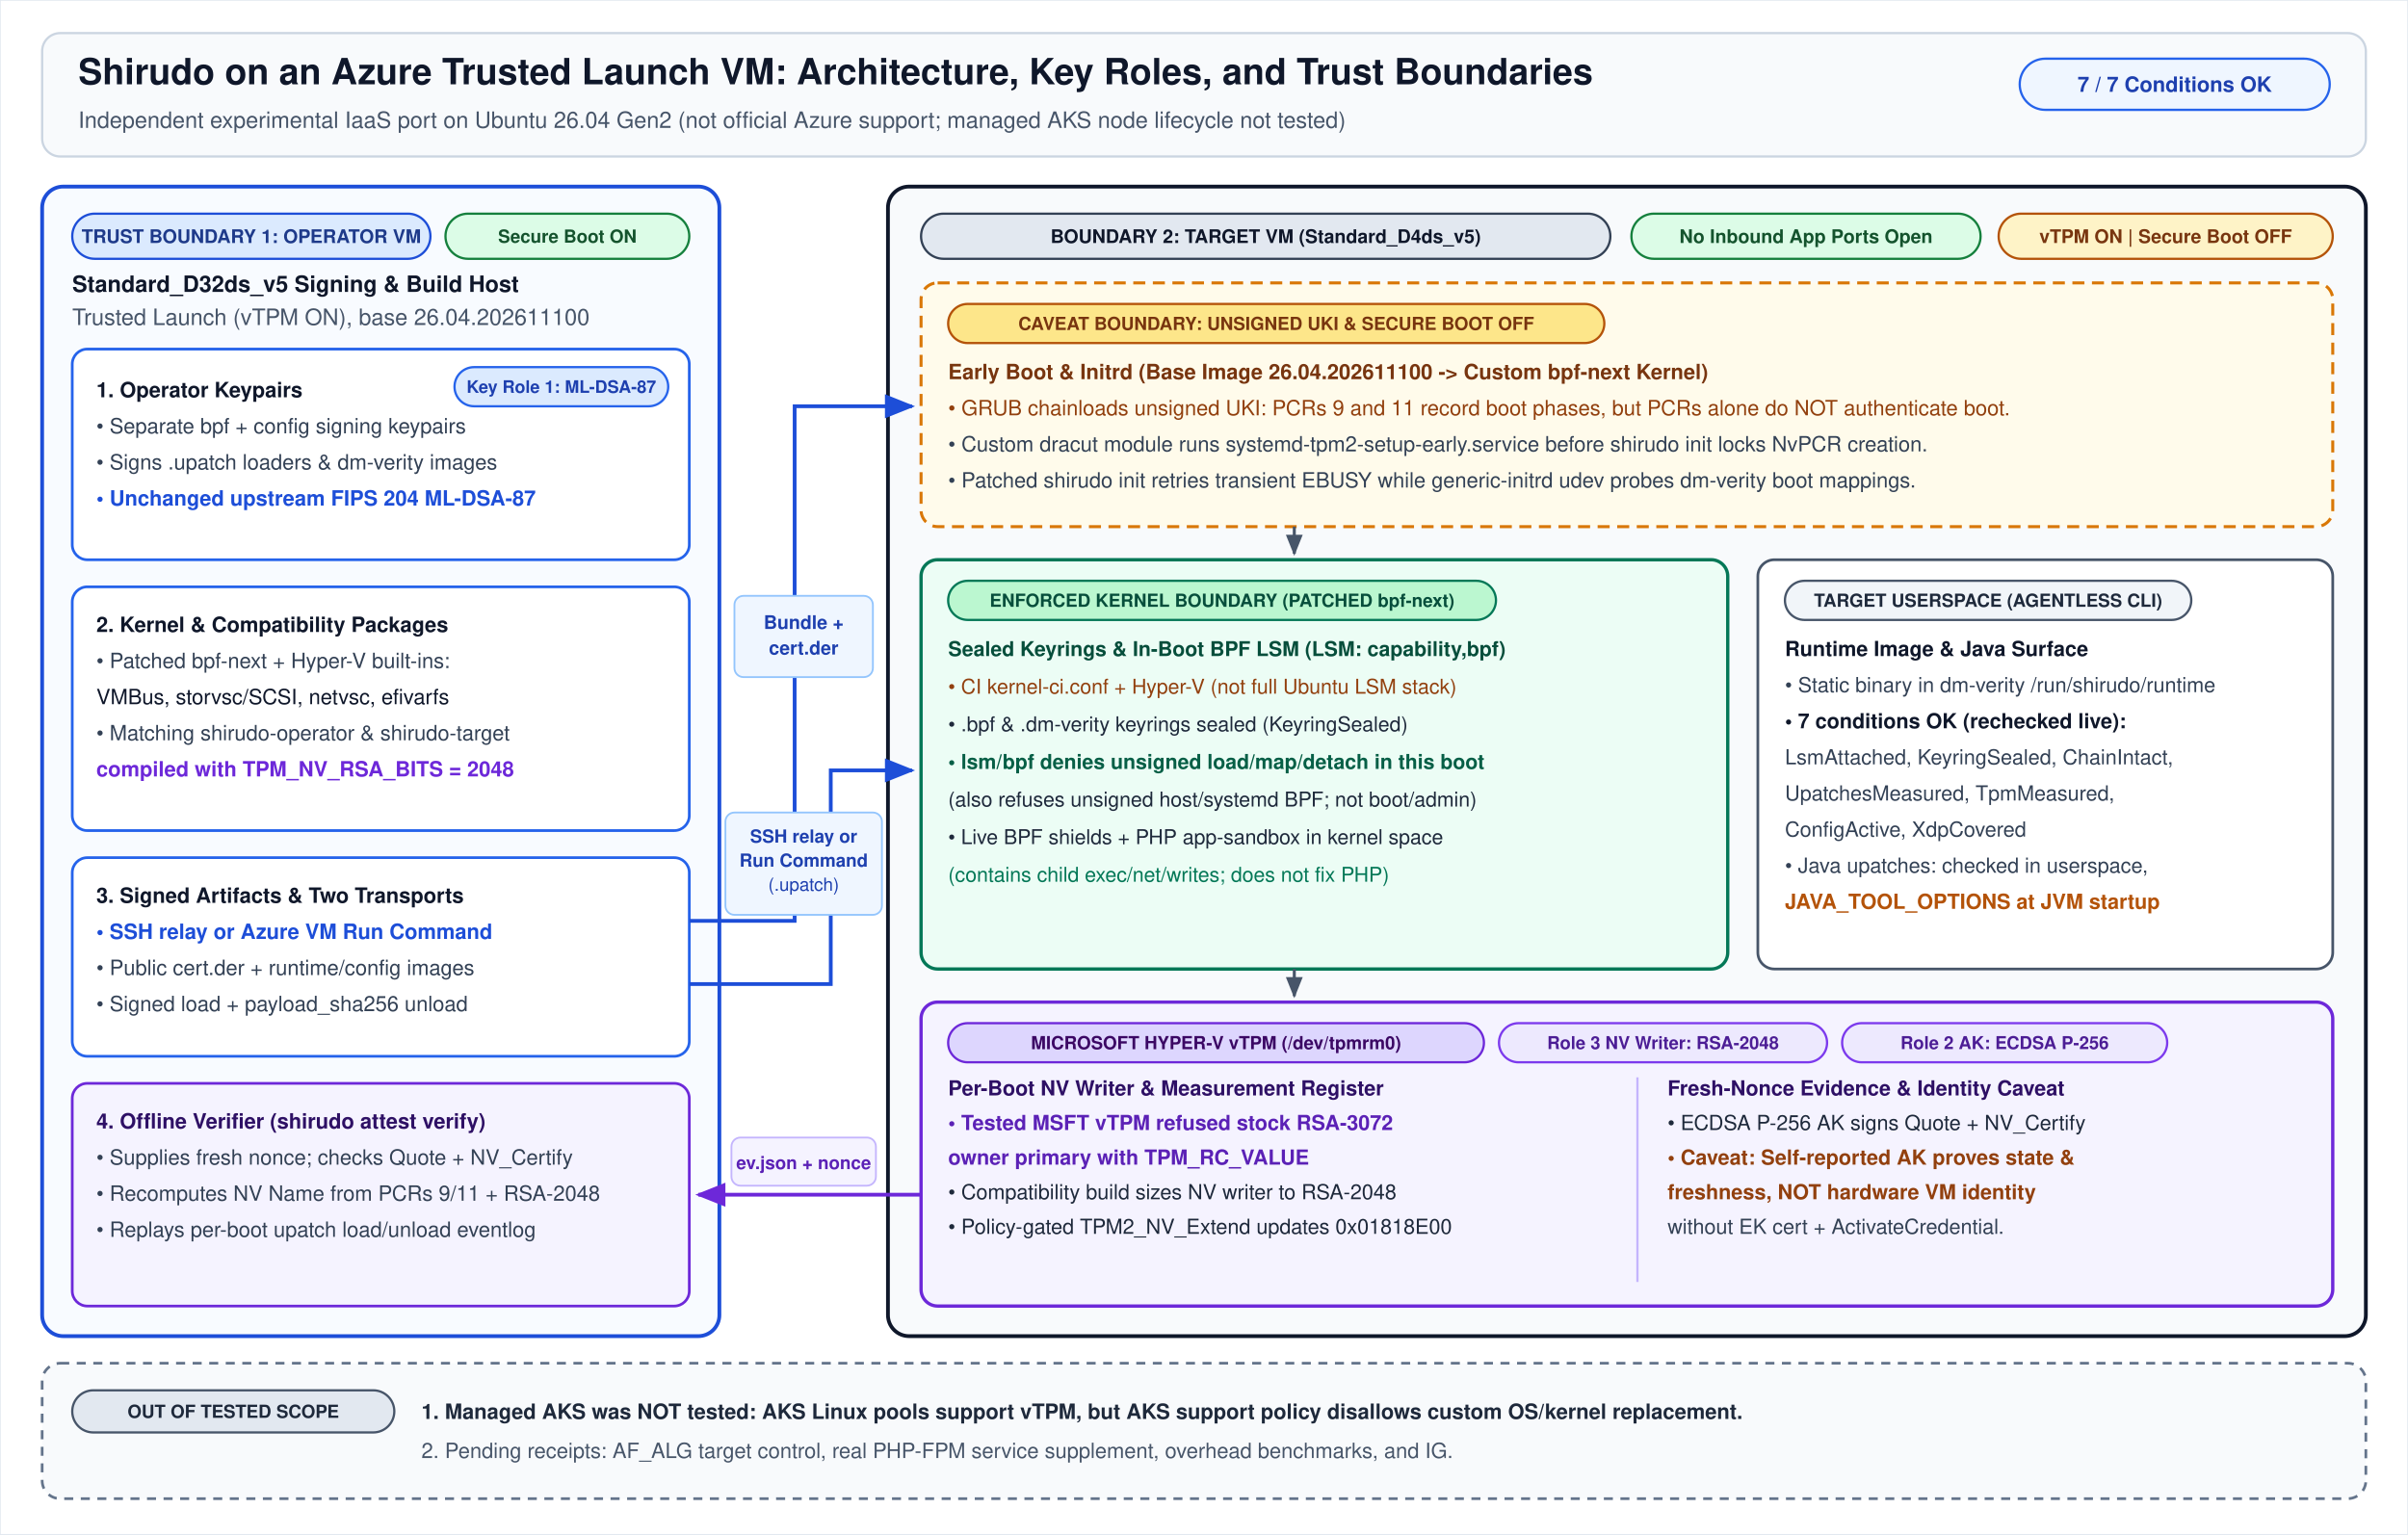
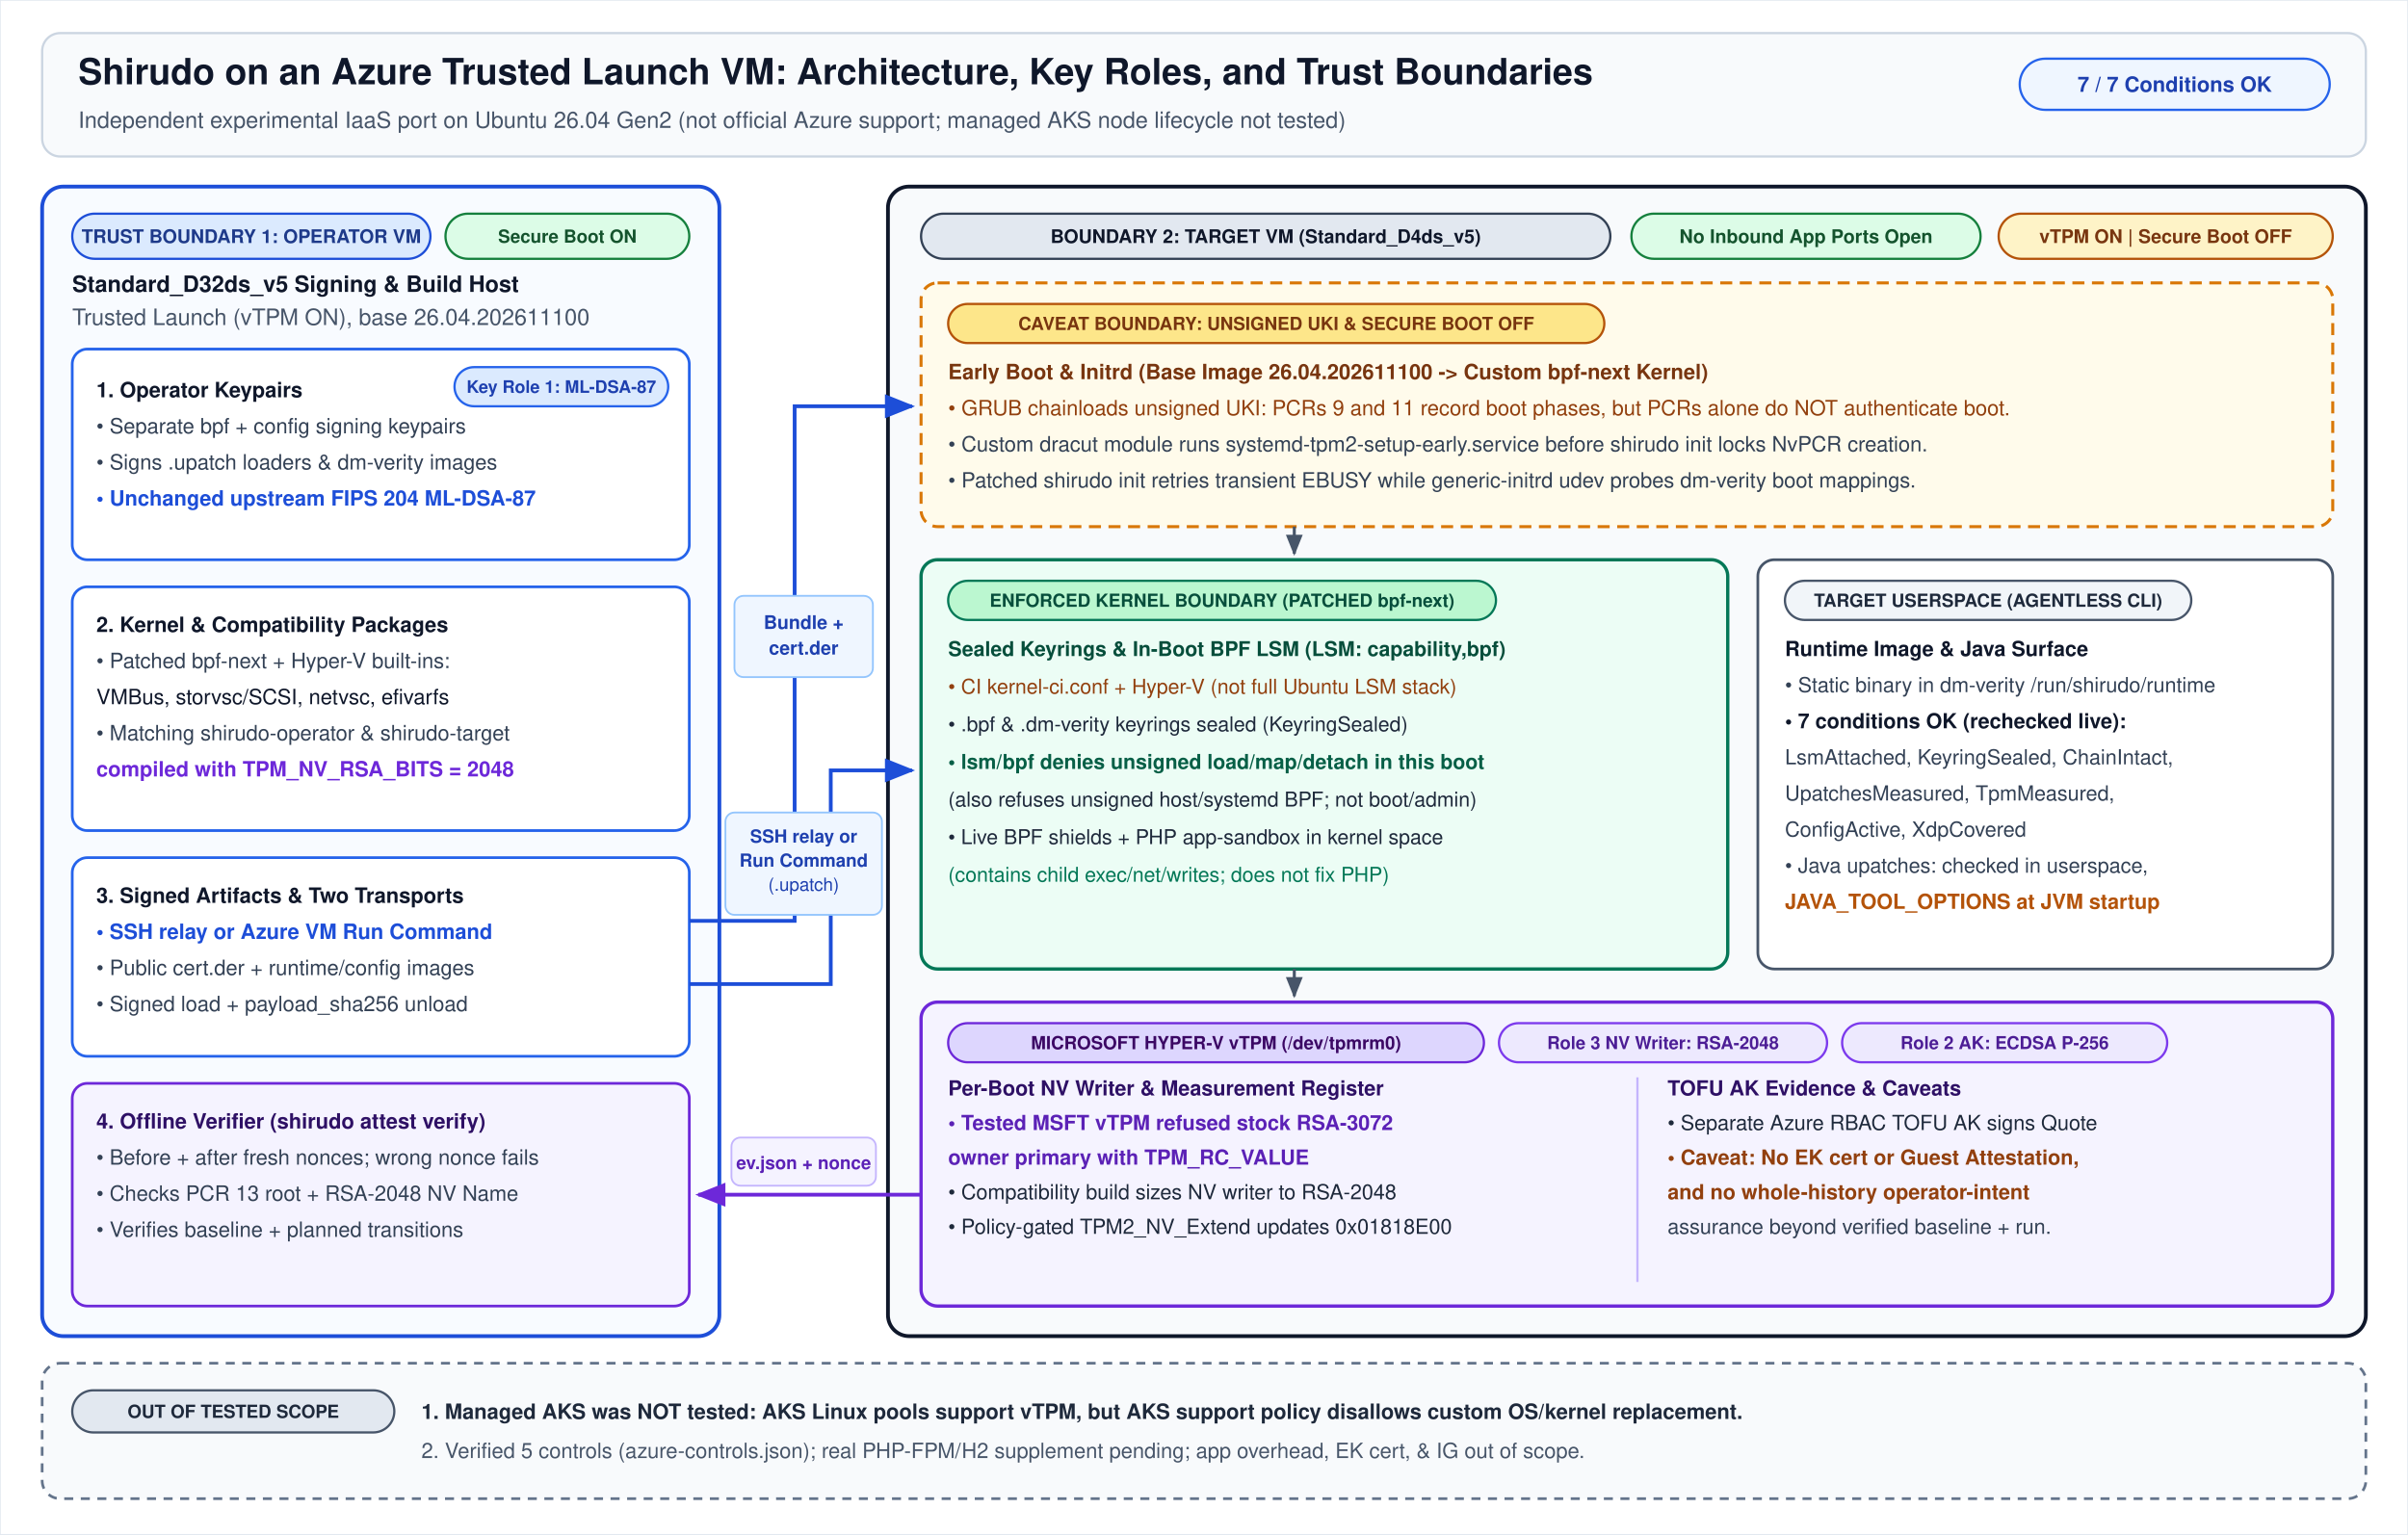
<svg xmlns="http://www.w3.org/2000/svg" viewBox="0 0 1600 1020" width="1600" height="1020" role="img" aria-labelledby="fig1-title fig1-desc">
  <defs>
    <marker id="arrow-blue" viewBox="0 0 10 10" refX="9" refY="5" markerWidth="8" markerHeight="8" orient="auto-start-reverse">
      <path d="M 0 1 L 10 5 L 0 9 z" fill="#1d4ed8" />
    </marker>
    <marker id="arrow-purple" viewBox="0 0 10 10" refX="9" refY="5" markerWidth="8" markerHeight="8" orient="auto-start-reverse">
      <path d="M 0 1 L 10 5 L 0 9 z" fill="#6d28d9" />
    </marker>
    <marker id="arrow-slate" viewBox="0 0 10 10" refX="9" refY="5" markerWidth="7" markerHeight="7" orient="auto-start-reverse">
      <path d="M 0 1 L 10 5 L 0 9 z" fill="#475569" />
    </marker>
  </defs>
  <rect x="0" y="0" width="1600" height="1020" rx="0" fill="#ffffff" stroke="#e2e8f0" stroke-width="1" />
  <rect x="28" y="22" width="1544" height="82" rx="12" fill="#f8fafc" stroke="#cbd5e1" stroke-width="1.5" />
  <text x="52" y="56" text-anchor="start" font-family="ui-sans-serif, -apple-system, BlinkMacSystemFont, Segoe UI, Helvetica, Arial, sans-serif" font-size="24" font-weight="700" fill="#0f172a">Shirudo on an Azure Trusted Launch VM: Architecture, Key Roles, and Trust Boundaries</text>
  <text x="52" y="85" text-anchor="start" font-family="ui-sans-serif, -apple-system, BlinkMacSystemFont, Segoe UI, Helvetica, Arial, sans-serif" font-size="15" font-weight="500" fill="#475569">Independent experimental IaaS port on Ubuntu 26.04 Gen2 (not official Azure support; managed AKS node lifecycle not tested)</text>
  <rect x="1342" y="39" width="206" height="34" rx="17.0" fill="#eff6ff" stroke="#2563eb" stroke-width="1.5" />
  <text x="1445.0" y="61.0" text-anchor="middle" font-family="ui-sans-serif, -apple-system, BlinkMacSystemFont, Segoe UI, Helvetica, Arial, sans-serif" font-size="14" font-weight="700" fill="#1e40af">7 / 7 Conditions OK</text>
  <rect x="28" y="124" width="450" height="764" rx="14" fill="#f8fbff" stroke="#1d4ed8" stroke-width="2.5" />
  <rect x="48" y="142" width="238" height="30" rx="15.0" fill="#dbeafe" stroke="#1d4ed8" stroke-width="1.5" />
  <text x="167.0" y="161.5" text-anchor="middle" font-family="ui-sans-serif, -apple-system, BlinkMacSystemFont, Segoe UI, Helvetica, Arial, sans-serif" font-size="12.5" font-weight="700" fill="#1e3a8a">TRUST BOUNDARY 1: OPERATOR VM</text>
  <rect x="296" y="142" width="162" height="30" rx="15.0" fill="#dcfce7" stroke="#15803d" stroke-width="1.5" />
  <text x="377.0" y="161.3" text-anchor="middle" font-family="ui-sans-serif, -apple-system, BlinkMacSystemFont, Segoe UI, Helvetica, Arial, sans-serif" font-size="12" font-weight="700" fill="#14532d">Secure Boot ON</text>
  <text x="48" y="194" text-anchor="start" font-family="ui-sans-serif, -apple-system, BlinkMacSystemFont, Segoe UI, Helvetica, Arial, sans-serif" font-size="15" font-weight="700" fill="#0f172a">Standard_D32ds_v5 Signing &amp; Build Host</text>
  <text x="48" y="216" text-anchor="start" font-family="ui-sans-serif, -apple-system, BlinkMacSystemFont, Segoe UI, Helvetica, Arial, sans-serif" font-size="15" font-weight="400" fill="#475569">Trusted Launch (vTPM ON), base 26.04.202611100</text>
  <rect x="48" y="232" width="410" height="140" rx="10" fill="#ffffff" stroke="#2563eb" stroke-width="1.8" />
  <rect x="302" y="244" width="142" height="26" rx="13.0" fill="#dbeafe" stroke="#2563eb" stroke-width="1.5" />
  <text x="373.0" y="261.1" text-anchor="middle" font-family="ui-sans-serif, -apple-system, BlinkMacSystemFont, Segoe UI, Helvetica, Arial, sans-serif" font-size="11.5" font-weight="700" fill="#1e40af">Key Role 1: ML-DSA-87</text>
  <text x="64" y="264" text-anchor="start" font-family="ui-sans-serif, -apple-system, BlinkMacSystemFont, Segoe UI, Helvetica, Arial, sans-serif" font-size="14" font-weight="700" fill="#0f172a">1. Operator Keypairs</text>
  <text x="64" y="288" text-anchor="start" font-family="ui-sans-serif, -apple-system, BlinkMacSystemFont, Segoe UI, Helvetica, Arial, sans-serif" font-size="14" font-weight="400" fill="#334155">• Separate bpf + config signing keypairs</text>
  <text x="64" y="312" text-anchor="start" font-family="ui-sans-serif, -apple-system, BlinkMacSystemFont, Segoe UI, Helvetica, Arial, sans-serif" font-size="14" font-weight="400" fill="#334155">• Signs .upatch loaders &amp; dm-verity images</text>
  <text x="64" y="336" text-anchor="start" font-family="ui-sans-serif, -apple-system, BlinkMacSystemFont, Segoe UI, Helvetica, Arial, sans-serif" font-size="14" font-weight="600" fill="#1d4ed8">• Unchanged upstream FIPS 204 ML-DSA-87</text>
  <rect x="48" y="390" width="410" height="162" rx="10" fill="#ffffff" stroke="#2563eb" stroke-width="1.8" />
  <text x="64" y="420" text-anchor="start" font-family="ui-sans-serif, -apple-system, BlinkMacSystemFont, Segoe UI, Helvetica, Arial, sans-serif" font-size="14" font-weight="700" fill="#0f172a">2. Kernel &amp; Compatibility Packages</text>
  <text x="64" y="444" text-anchor="start" font-family="ui-sans-serif, -apple-system, BlinkMacSystemFont, Segoe UI, Helvetica, Arial, sans-serif" font-size="14" font-weight="400" fill="#334155">• Patched bpf-next + Hyper-V built-ins:</text>
  <text x="64" y="468" text-anchor="start" font-family="ui-sans-serif, -apple-system, BlinkMacSystemFont, Segoe UI, Helvetica, Arial, sans-serif" font-size="14" font-weight="500" fill="#0f172a">  VMBus, storvsc/SCSI, netvsc, efivarfs</text>
  <text x="64" y="492" text-anchor="start" font-family="ui-sans-serif, -apple-system, BlinkMacSystemFont, Segoe UI, Helvetica, Arial, sans-serif" font-size="14" font-weight="400" fill="#334155">• Matching shirudo-operator &amp; shirudo-target</text>
  <text x="64" y="516" text-anchor="start" font-family="ui-sans-serif, -apple-system, BlinkMacSystemFont, Segoe UI, Helvetica, Arial, sans-serif" font-size="14" font-weight="600" fill="#6d28d9">  compiled with TPM_NV_RSA_BITS = 2048</text>
  <rect x="48" y="570" width="410" height="132" rx="10" fill="#ffffff" stroke="#2563eb" stroke-width="1.8" />
  <text x="64" y="600" text-anchor="start" font-family="ui-sans-serif, -apple-system, BlinkMacSystemFont, Segoe UI, Helvetica, Arial, sans-serif" font-size="14" font-weight="700" fill="#0f172a">3. Signed Artifacts &amp; Two Transports</text>
  <text x="64" y="624" text-anchor="start" font-family="ui-sans-serif, -apple-system, BlinkMacSystemFont, Segoe UI, Helvetica, Arial, sans-serif" font-size="14" font-weight="600" fill="#1d4ed8">• SSH relay or Azure VM Run Command</text>
  <text x="64" y="648" text-anchor="start" font-family="ui-sans-serif, -apple-system, BlinkMacSystemFont, Segoe UI, Helvetica, Arial, sans-serif" font-size="14" font-weight="400" fill="#334155">• Public cert.der + runtime/config images</text>
  <text x="64" y="672" text-anchor="start" font-family="ui-sans-serif, -apple-system, BlinkMacSystemFont, Segoe UI, Helvetica, Arial, sans-serif" font-size="14" font-weight="400" fill="#334155">• Signed load + payload_sha256 unload</text>
  <rect x="48" y="720" width="410" height="148" rx="10" fill="#f5f3ff" stroke="#6d28d9" stroke-width="1.8" />
  <text x="64" y="750" text-anchor="start" font-family="ui-sans-serif, -apple-system, BlinkMacSystemFont, Segoe UI, Helvetica, Arial, sans-serif" font-size="14" font-weight="700" fill="#2e1065">4. Offline Verifier (shirudo attest verify)</text>
-   <text x="64" y="774" text-anchor="start" font-family="ui-sans-serif, -apple-system, BlinkMacSystemFont, Segoe UI, Helvetica, Arial, sans-serif" font-size="14" font-weight="400" fill="#334155">• Supplies fresh nonce; checks Quote + NV_Certify</text>
-   <text x="64" y="798" text-anchor="start" font-family="ui-sans-serif, -apple-system, BlinkMacSystemFont, Segoe UI, Helvetica, Arial, sans-serif" font-size="14" font-weight="400" fill="#334155">• Recomputes NV Name from PCRs 9/11 + RSA-2048</text>
-   <text x="64" y="822" text-anchor="start" font-family="ui-sans-serif, -apple-system, BlinkMacSystemFont, Segoe UI, Helvetica, Arial, sans-serif" font-size="14" font-weight="400" fill="#334155">• Replays per-boot upatch load/unload eventlog</text>
+   <text x="64" y="774" text-anchor="start" font-family="ui-sans-serif, -apple-system, BlinkMacSystemFont, Segoe UI, Helvetica, Arial, sans-serif" font-size="14" font-weight="400" fill="#334155">• Before + after fresh nonces; wrong nonce fails</text>
+   <text x="64" y="798" text-anchor="start" font-family="ui-sans-serif, -apple-system, BlinkMacSystemFont, Segoe UI, Helvetica, Arial, sans-serif" font-size="14" font-weight="400" fill="#334155">• Checks PCR 13 root + RSA-2048 NV Name</text>
+   <text x="64" y="822" text-anchor="start" font-family="ui-sans-serif, -apple-system, BlinkMacSystemFont, Segoe UI, Helvetica, Arial, sans-serif" font-size="14" font-weight="400" fill="#334155">• Verifies baseline + planned transitions</text>
  <rect x="590" y="124" width="982" height="764" rx="14" fill="#f8fafc" stroke="#0f172a" stroke-width="2.5" />
  <rect x="612" y="142" width="458" height="30" rx="15.0" fill="#e2e8f0" stroke="#334155" stroke-width="1.5" />
  <text x="841.0" y="161.5" text-anchor="middle" font-family="ui-sans-serif, -apple-system, BlinkMacSystemFont, Segoe UI, Helvetica, Arial, sans-serif" font-size="12.5" font-weight="700" fill="#0f172a">BOUNDARY 2: TARGET VM (Standard_D4ds_v5)</text>
  <rect x="1084" y="142" width="232" height="30" rx="15.0" fill="#dcfce7" stroke="#15803d" stroke-width="1.5" />
  <text x="1200.0" y="161.5" text-anchor="middle" font-family="ui-sans-serif, -apple-system, BlinkMacSystemFont, Segoe UI, Helvetica, Arial, sans-serif" font-size="12.5" font-weight="700" fill="#14532d">No Inbound App Ports Open</text>
  <rect x="1328" y="142" width="222" height="30" rx="15.0" fill="#fef3c7" stroke="#b45309" stroke-width="1.5" />
  <text x="1439.0" y="161.5" text-anchor="middle" font-family="ui-sans-serif, -apple-system, BlinkMacSystemFont, Segoe UI, Helvetica, Arial, sans-serif" font-size="12.5" font-weight="700" fill="#78350f">vTPM ON | Secure Boot OFF</text>
  <rect x="612" y="188" width="938" height="162" rx="11" fill="#fffbeb" stroke="#d97706" stroke-width="2" stroke-dasharray="8 5" />
  <rect x="630" y="202" width="436" height="26" rx="13.0" fill="#fde68a" stroke="#b45309" stroke-width="1.5" />
  <text x="848.0" y="219.3" text-anchor="middle" font-family="ui-sans-serif, -apple-system, BlinkMacSystemFont, Segoe UI, Helvetica, Arial, sans-serif" font-size="12" font-weight="700" fill="#78350f">CAVEAT BOUNDARY: UNSIGNED UKI &amp; SECURE BOOT OFF</text>
  <text x="630" y="252" text-anchor="start" font-family="ui-sans-serif, -apple-system, BlinkMacSystemFont, Segoe UI, Helvetica, Arial, sans-serif" font-size="14" font-weight="700" fill="#78350f">Early Boot &amp; Initrd (Base Image 26.04.202611100 -&gt; Custom bpf-next Kernel)</text>
  <text x="630" y="276" text-anchor="start" font-family="ui-sans-serif, -apple-system, BlinkMacSystemFont, Segoe UI, Helvetica, Arial, sans-serif" font-size="14" font-weight="500" fill="#92400e">• GRUB chainloads unsigned UKI: PCRs 9 and 11 record boot phases, but PCRs alone do NOT authenticate boot.</text>
  <text x="630" y="300" text-anchor="start" font-family="ui-sans-serif, -apple-system, BlinkMacSystemFont, Segoe UI, Helvetica, Arial, sans-serif" font-size="14" font-weight="400" fill="#334155">• Custom dracut module runs systemd-tpm2-setup-early.service before shirudo init locks NvPCR creation.</text>
  <text x="630" y="324" text-anchor="start" font-family="ui-sans-serif, -apple-system, BlinkMacSystemFont, Segoe UI, Helvetica, Arial, sans-serif" font-size="14" font-weight="400" fill="#334155">• Patched shirudo init retries transient EBUSY while generic-initrd udev probes dm-verity boot mappings.</text>
  <rect x="612" y="372" width="536" height="272" rx="11" fill="#ecfdf5" stroke="#047857" stroke-width="2.2" />
  <rect x="630" y="386" width="364" height="26" rx="13.0" fill="#bbf7d0" stroke="#047857" stroke-width="1.5" />
  <text x="812.0" y="403.3" text-anchor="middle" font-family="ui-sans-serif, -apple-system, BlinkMacSystemFont, Segoe UI, Helvetica, Arial, sans-serif" font-size="12" font-weight="700" fill="#064e3b">ENFORCED KERNEL BOUNDARY (PATCHED bpf-next)</text>
  <text x="630" y="436" text-anchor="start" font-family="ui-sans-serif, -apple-system, BlinkMacSystemFont, Segoe UI, Helvetica, Arial, sans-serif" font-size="13.6" font-weight="700" fill="#064e3b">Sealed Keyrings &amp; In-Boot BPF LSM (LSM: capability,bpf)</text>
  <text x="630" y="461" text-anchor="start" font-family="ui-sans-serif, -apple-system, BlinkMacSystemFont, Segoe UI, Helvetica, Arial, sans-serif" font-size="13.6" font-weight="500" fill="#92400e">• CI kernel-ci.conf + Hyper-V (not full Ubuntu LSM stack)</text>
  <text x="630" y="486" text-anchor="start" font-family="ui-sans-serif, -apple-system, BlinkMacSystemFont, Segoe UI, Helvetica, Arial, sans-serif" font-size="13.6" font-weight="400" fill="#1e293b">• .bpf &amp; .dm-verity keyrings sealed (KeyringSealed)</text>
  <text x="630" y="511" text-anchor="start" font-family="ui-sans-serif, -apple-system, BlinkMacSystemFont, Segoe UI, Helvetica, Arial, sans-serif" font-size="13.6" font-weight="600" fill="#065f46">• lsm/bpf denies unsigned load/map/detach in this boot</text>
  <text x="630" y="536" text-anchor="start" font-family="ui-sans-serif, -apple-system, BlinkMacSystemFont, Segoe UI, Helvetica, Arial, sans-serif" font-size="13.6" font-weight="400" fill="#1e293b">  (also refuses unsigned host/systemd BPF; not boot/admin)</text>
  <text x="630" y="561" text-anchor="start" font-family="ui-sans-serif, -apple-system, BlinkMacSystemFont, Segoe UI, Helvetica, Arial, sans-serif" font-size="13.6" font-weight="400" fill="#1e293b">• Live BPF shields + PHP app-sandbox in kernel space</text>
  <text x="630" y="586" text-anchor="start" font-family="ui-sans-serif, -apple-system, BlinkMacSystemFont, Segoe UI, Helvetica, Arial, sans-serif" font-size="13.6" font-weight="500" fill="#047857">  (contains child exec/net/writes; does not fix PHP)</text>
  <rect x="1168" y="372" width="382" height="272" rx="11" fill="#ffffff" stroke="#475569" stroke-width="1.8" />
  <rect x="1186" y="386" width="270" height="26" rx="13.0" fill="#f1f5f9" stroke="#475569" stroke-width="1.5" />
  <text x="1321.0" y="403.3" text-anchor="middle" font-family="ui-sans-serif, -apple-system, BlinkMacSystemFont, Segoe UI, Helvetica, Arial, sans-serif" font-size="12" font-weight="700" fill="#1e293b">TARGET USERSPACE (AGENTLESS CLI)</text>
  <text x="1186" y="436" text-anchor="start" font-family="ui-sans-serif, -apple-system, BlinkMacSystemFont, Segoe UI, Helvetica, Arial, sans-serif" font-size="13.8" font-weight="700" fill="#0f172a">Runtime Image &amp; Java Surface</text>
  <text x="1186" y="460" text-anchor="start" font-family="ui-sans-serif, -apple-system, BlinkMacSystemFont, Segoe UI, Helvetica, Arial, sans-serif" font-size="13.8" font-weight="400" fill="#334155">• Static binary in dm-verity /run/shirudo/runtime</text>
  <text x="1186" y="484" text-anchor="start" font-family="ui-sans-serif, -apple-system, BlinkMacSystemFont, Segoe UI, Helvetica, Arial, sans-serif" font-size="13.8" font-weight="600" fill="#0f172a">• 7 conditions OK (rechecked live):</text>
  <text x="1186" y="508" text-anchor="start" font-family="ui-sans-serif, -apple-system, BlinkMacSystemFont, Segoe UI, Helvetica, Arial, sans-serif" font-size="13.8" font-weight="400" fill="#334155">  LsmAttached, KeyringSealed, ChainIntact,</text>
  <text x="1186" y="532" text-anchor="start" font-family="ui-sans-serif, -apple-system, BlinkMacSystemFont, Segoe UI, Helvetica, Arial, sans-serif" font-size="13.8" font-weight="400" fill="#334155">  UpatchesMeasured, TpmMeasured,</text>
  <text x="1186" y="556" text-anchor="start" font-family="ui-sans-serif, -apple-system, BlinkMacSystemFont, Segoe UI, Helvetica, Arial, sans-serif" font-size="13.8" font-weight="400" fill="#334155">  ConfigActive, XdpCovered</text>
  <text x="1186" y="580" text-anchor="start" font-family="ui-sans-serif, -apple-system, BlinkMacSystemFont, Segoe UI, Helvetica, Arial, sans-serif" font-size="13.8" font-weight="400" fill="#334155">• Java upatches: checked in userspace,</text>
  <text x="1186" y="604" text-anchor="start" font-family="ui-sans-serif, -apple-system, BlinkMacSystemFont, Segoe UI, Helvetica, Arial, sans-serif" font-size="13.8" font-weight="600" fill="#b45309">  JAVA_TOOL_OPTIONS at JVM startup</text>
  <rect x="612" y="666" width="938" height="202" rx="11" fill="#f5f3ff" stroke="#6d28d9" stroke-width="2.2" />
  <rect x="630" y="680" width="356" height="26" rx="13.0" fill="#ddd6fe" stroke="#6d28d9" stroke-width="1.5" />
  <text x="808.0" y="697.3" text-anchor="middle" font-family="ui-sans-serif, -apple-system, BlinkMacSystemFont, Segoe UI, Helvetica, Arial, sans-serif" font-size="12" font-weight="700" fill="#3b0764">MICROSOFT HYPER-V vTPM (/dev/tpmrm0)</text>
  <rect x="996" y="680" width="218" height="26" rx="13.0" fill="#ede9fe" stroke="#7c3aed" stroke-width="1.5" />
  <text x="1105.0" y="697.2" text-anchor="middle" font-family="ui-sans-serif, -apple-system, BlinkMacSystemFont, Segoe UI, Helvetica, Arial, sans-serif" font-size="11.8" font-weight="700" fill="#4c1d95">Role 3 NV Writer: RSA-2048</text>
  <rect x="1224" y="680" width="216" height="26" rx="13.0" fill="#ede9fe" stroke="#7c3aed" stroke-width="1.5" />
  <text x="1332.0" y="697.2" text-anchor="middle" font-family="ui-sans-serif, -apple-system, BlinkMacSystemFont, Segoe UI, Helvetica, Arial, sans-serif" font-size="11.8" font-weight="700" fill="#4c1d95">Role 2 AK: ECDSA P-256</text>
  <text x="630" y="728" text-anchor="start" font-family="ui-sans-serif, -apple-system, BlinkMacSystemFont, Segoe UI, Helvetica, Arial, sans-serif" font-size="13.8" font-weight="700" fill="#2e1065">Per-Boot NV Writer &amp; Measurement Register</text>
  <text x="630" y="751" text-anchor="start" font-family="ui-sans-serif, -apple-system, BlinkMacSystemFont, Segoe UI, Helvetica, Arial, sans-serif" font-size="13.8" font-weight="600" fill="#5b21b6">• Tested MSFT vTPM refused stock RSA-3072</text>
  <text x="630" y="774" text-anchor="start" font-family="ui-sans-serif, -apple-system, BlinkMacSystemFont, Segoe UI, Helvetica, Arial, sans-serif" font-size="13.8" font-weight="600" fill="#5b21b6">  owner primary with TPM_RC_VALUE</text>
  <text x="630" y="797" text-anchor="start" font-family="ui-sans-serif, -apple-system, BlinkMacSystemFont, Segoe UI, Helvetica, Arial, sans-serif" font-size="13.8" font-weight="400" fill="#1e293b">• Compatibility build sizes NV writer to RSA-2048</text>
  <text x="630" y="820" text-anchor="start" font-family="ui-sans-serif, -apple-system, BlinkMacSystemFont, Segoe UI, Helvetica, Arial, sans-serif" font-size="13.8" font-weight="400" fill="#1e293b">• Policy-gated TPM2_NV_Extend updates 0x01818E00</text>
  <line x1="1088" y1="716" x2="1088" y2="852" stroke="#c4b5fd" stroke-width="1.5" />
-   <text x="1108" y="728" text-anchor="start" font-family="ui-sans-serif, -apple-system, BlinkMacSystemFont, Segoe UI, Helvetica, Arial, sans-serif" font-size="13.8" font-weight="700" fill="#2e1065">Fresh-Nonce Evidence &amp; Identity Caveat</text>
-   <text x="1108" y="751" text-anchor="start" font-family="ui-sans-serif, -apple-system, BlinkMacSystemFont, Segoe UI, Helvetica, Arial, sans-serif" font-size="13.8" font-weight="400" fill="#1e293b">• ECDSA P-256 AK signs Quote + NV_Certify</text>
-   <text x="1108" y="774" text-anchor="start" font-family="ui-sans-serif, -apple-system, BlinkMacSystemFont, Segoe UI, Helvetica, Arial, sans-serif" font-size="13.8" font-weight="600" fill="#92400e">• Caveat: Self-reported AK proves state &amp;</text>
-   <text x="1108" y="797" text-anchor="start" font-family="ui-sans-serif, -apple-system, BlinkMacSystemFont, Segoe UI, Helvetica, Arial, sans-serif" font-size="13.8" font-weight="600" fill="#92400e">  freshness, NOT hardware VM identity</text>
-   <text x="1108" y="820" text-anchor="start" font-family="ui-sans-serif, -apple-system, BlinkMacSystemFont, Segoe UI, Helvetica, Arial, sans-serif" font-size="13.8" font-weight="400" fill="#334155">  without EK cert + ActivateCredential.</text>
+   <text x="1108" y="728" text-anchor="start" font-family="ui-sans-serif, -apple-system, BlinkMacSystemFont, Segoe UI, Helvetica, Arial, sans-serif" font-size="13.8" font-weight="700" fill="#2e1065">TOFU AK Evidence &amp; Caveats</text>
+   <text x="1108" y="751" text-anchor="start" font-family="ui-sans-serif, -apple-system, BlinkMacSystemFont, Segoe UI, Helvetica, Arial, sans-serif" font-size="13.8" font-weight="400" fill="#1e293b">• Separate Azure RBAC TOFU AK signs Quote</text>
+   <text x="1108" y="774" text-anchor="start" font-family="ui-sans-serif, -apple-system, BlinkMacSystemFont, Segoe UI, Helvetica, Arial, sans-serif" font-size="13.8" font-weight="600" fill="#92400e">• Caveat: No EK cert or Guest Attestation,</text>
+   <text x="1108" y="797" text-anchor="start" font-family="ui-sans-serif, -apple-system, BlinkMacSystemFont, Segoe UI, Helvetica, Arial, sans-serif" font-size="13.8" font-weight="600" fill="#92400e">  and no whole-history operator-intent</text>
+   <text x="1108" y="820" text-anchor="start" font-family="ui-sans-serif, -apple-system, BlinkMacSystemFont, Segoe UI, Helvetica, Arial, sans-serif" font-size="13.8" font-weight="400" fill="#334155">  assurance beyond verified baseline + run.</text>
  <path d="M 458 612 L 528 612 L 528 270 L 606 270" fill="none" stroke="#1d4ed8" stroke-width="2.5" marker-end="url(#arrow-blue)" />
  <rect x="488" y="396" width="92" height="54" rx="6" fill="#eff6ff" stroke="#93c5fd" stroke-width="1.2" />
  <text x="534" y="418" text-anchor="middle" font-family="ui-sans-serif, -apple-system, BlinkMacSystemFont, Segoe UI, Helvetica, Arial, sans-serif" font-size="12.5" font-weight="600" fill="#1e40af">Bundle +</text>
  <text x="534" y="435" text-anchor="middle" font-family="ui-sans-serif, -apple-system, BlinkMacSystemFont, Segoe UI, Helvetica, Arial, sans-serif" font-size="12.5" font-weight="600" fill="#1e40af">cert.der</text>
  <path d="M 458 654 L 552 654 L 552 512 L 606 512" fill="none" stroke="#1d4ed8" stroke-width="2.5" marker-end="url(#arrow-blue)" />
  <rect x="482" y="540" width="104" height="68" rx="6" fill="#eff6ff" stroke="#93c5fd" stroke-width="1.2" />
  <text x="534" y="560" text-anchor="middle" font-family="ui-sans-serif, -apple-system, BlinkMacSystemFont, Segoe UI, Helvetica, Arial, sans-serif" font-size="12" font-weight="600" fill="#1e40af">SSH relay or</text>
  <text x="534" y="576" text-anchor="middle" font-family="ui-sans-serif, -apple-system, BlinkMacSystemFont, Segoe UI, Helvetica, Arial, sans-serif" font-size="12" font-weight="600" fill="#1e40af">Run Command</text>
  <text x="534" y="592" text-anchor="middle" font-family="ui-sans-serif, -apple-system, BlinkMacSystemFont, Segoe UI, Helvetica, Arial, sans-serif" font-size="12" font-weight="500" fill="#1e40af">(.upatch)</text>
  <path d="M 612 794 L 464 794" fill="none" stroke="#6d28d9" stroke-width="2.5" marker-end="url(#arrow-purple)" />
  <rect x="486" y="756" width="96" height="32" rx="6" fill="#f5f3ff" stroke="#c4b5fd" stroke-width="1.2" />
  <text x="534" y="777" text-anchor="middle" font-family="ui-sans-serif, -apple-system, BlinkMacSystemFont, Segoe UI, Helvetica, Arial, sans-serif" font-size="12" font-weight="600" fill="#5b21b6">ev.json + nonce</text>
  <line x1="860" y1="350" x2="860" y2="368" stroke="#475569" stroke-width="2" marker-end="url(#arrow-slate)" />
  <line x1="860" y1="644" x2="860" y2="662" stroke="#475569" stroke-width="2" marker-end="url(#arrow-slate)" />
  <rect x="28" y="906" width="1544" height="90" rx="12" fill="#f8fafc" stroke="#64748b" stroke-width="1.8" stroke-dasharray="6 5" />
  <rect x="48" y="924" width="214" height="28" rx="14.0" fill="#e2e8f0" stroke="#475569" stroke-width="1.5" />
  <text x="155.0" y="942.3" text-anchor="middle" font-family="ui-sans-serif, -apple-system, BlinkMacSystemFont, Segoe UI, Helvetica, Arial, sans-serif" font-size="12" font-weight="700" fill="#1e293b">OUT OF TESTED SCOPE</text>
  <text x="280" y="943" text-anchor="start" font-family="ui-sans-serif, -apple-system, BlinkMacSystemFont, Segoe UI, Helvetica, Arial, sans-serif" font-size="14.0" font-weight="600" fill="#1e293b">1. Managed AKS was NOT tested: AKS Linux pools support vTPM, but AKS support policy disallows custom OS/kernel replacement.</text>
-   <text x="280" y="969" text-anchor="start" font-family="ui-sans-serif, -apple-system, BlinkMacSystemFont, Segoe UI, Helvetica, Arial, sans-serif" font-size="14.0" font-weight="400" fill="#475569">2. Pending receipts: AF_ALG target control, real PHP-FPM service supplement, overhead benchmarks, and IG.</text>
+   <text x="280" y="969" text-anchor="start" font-family="ui-sans-serif, -apple-system, BlinkMacSystemFont, Segoe UI, Helvetica, Arial, sans-serif" font-size="14.0" font-weight="400" fill="#475569">2. Verified 5 controls (azure-controls.json); real PHP-FPM/H2 supplement pending; app overhead, EK cert, &amp; IG out of scope.</text>
</svg>
